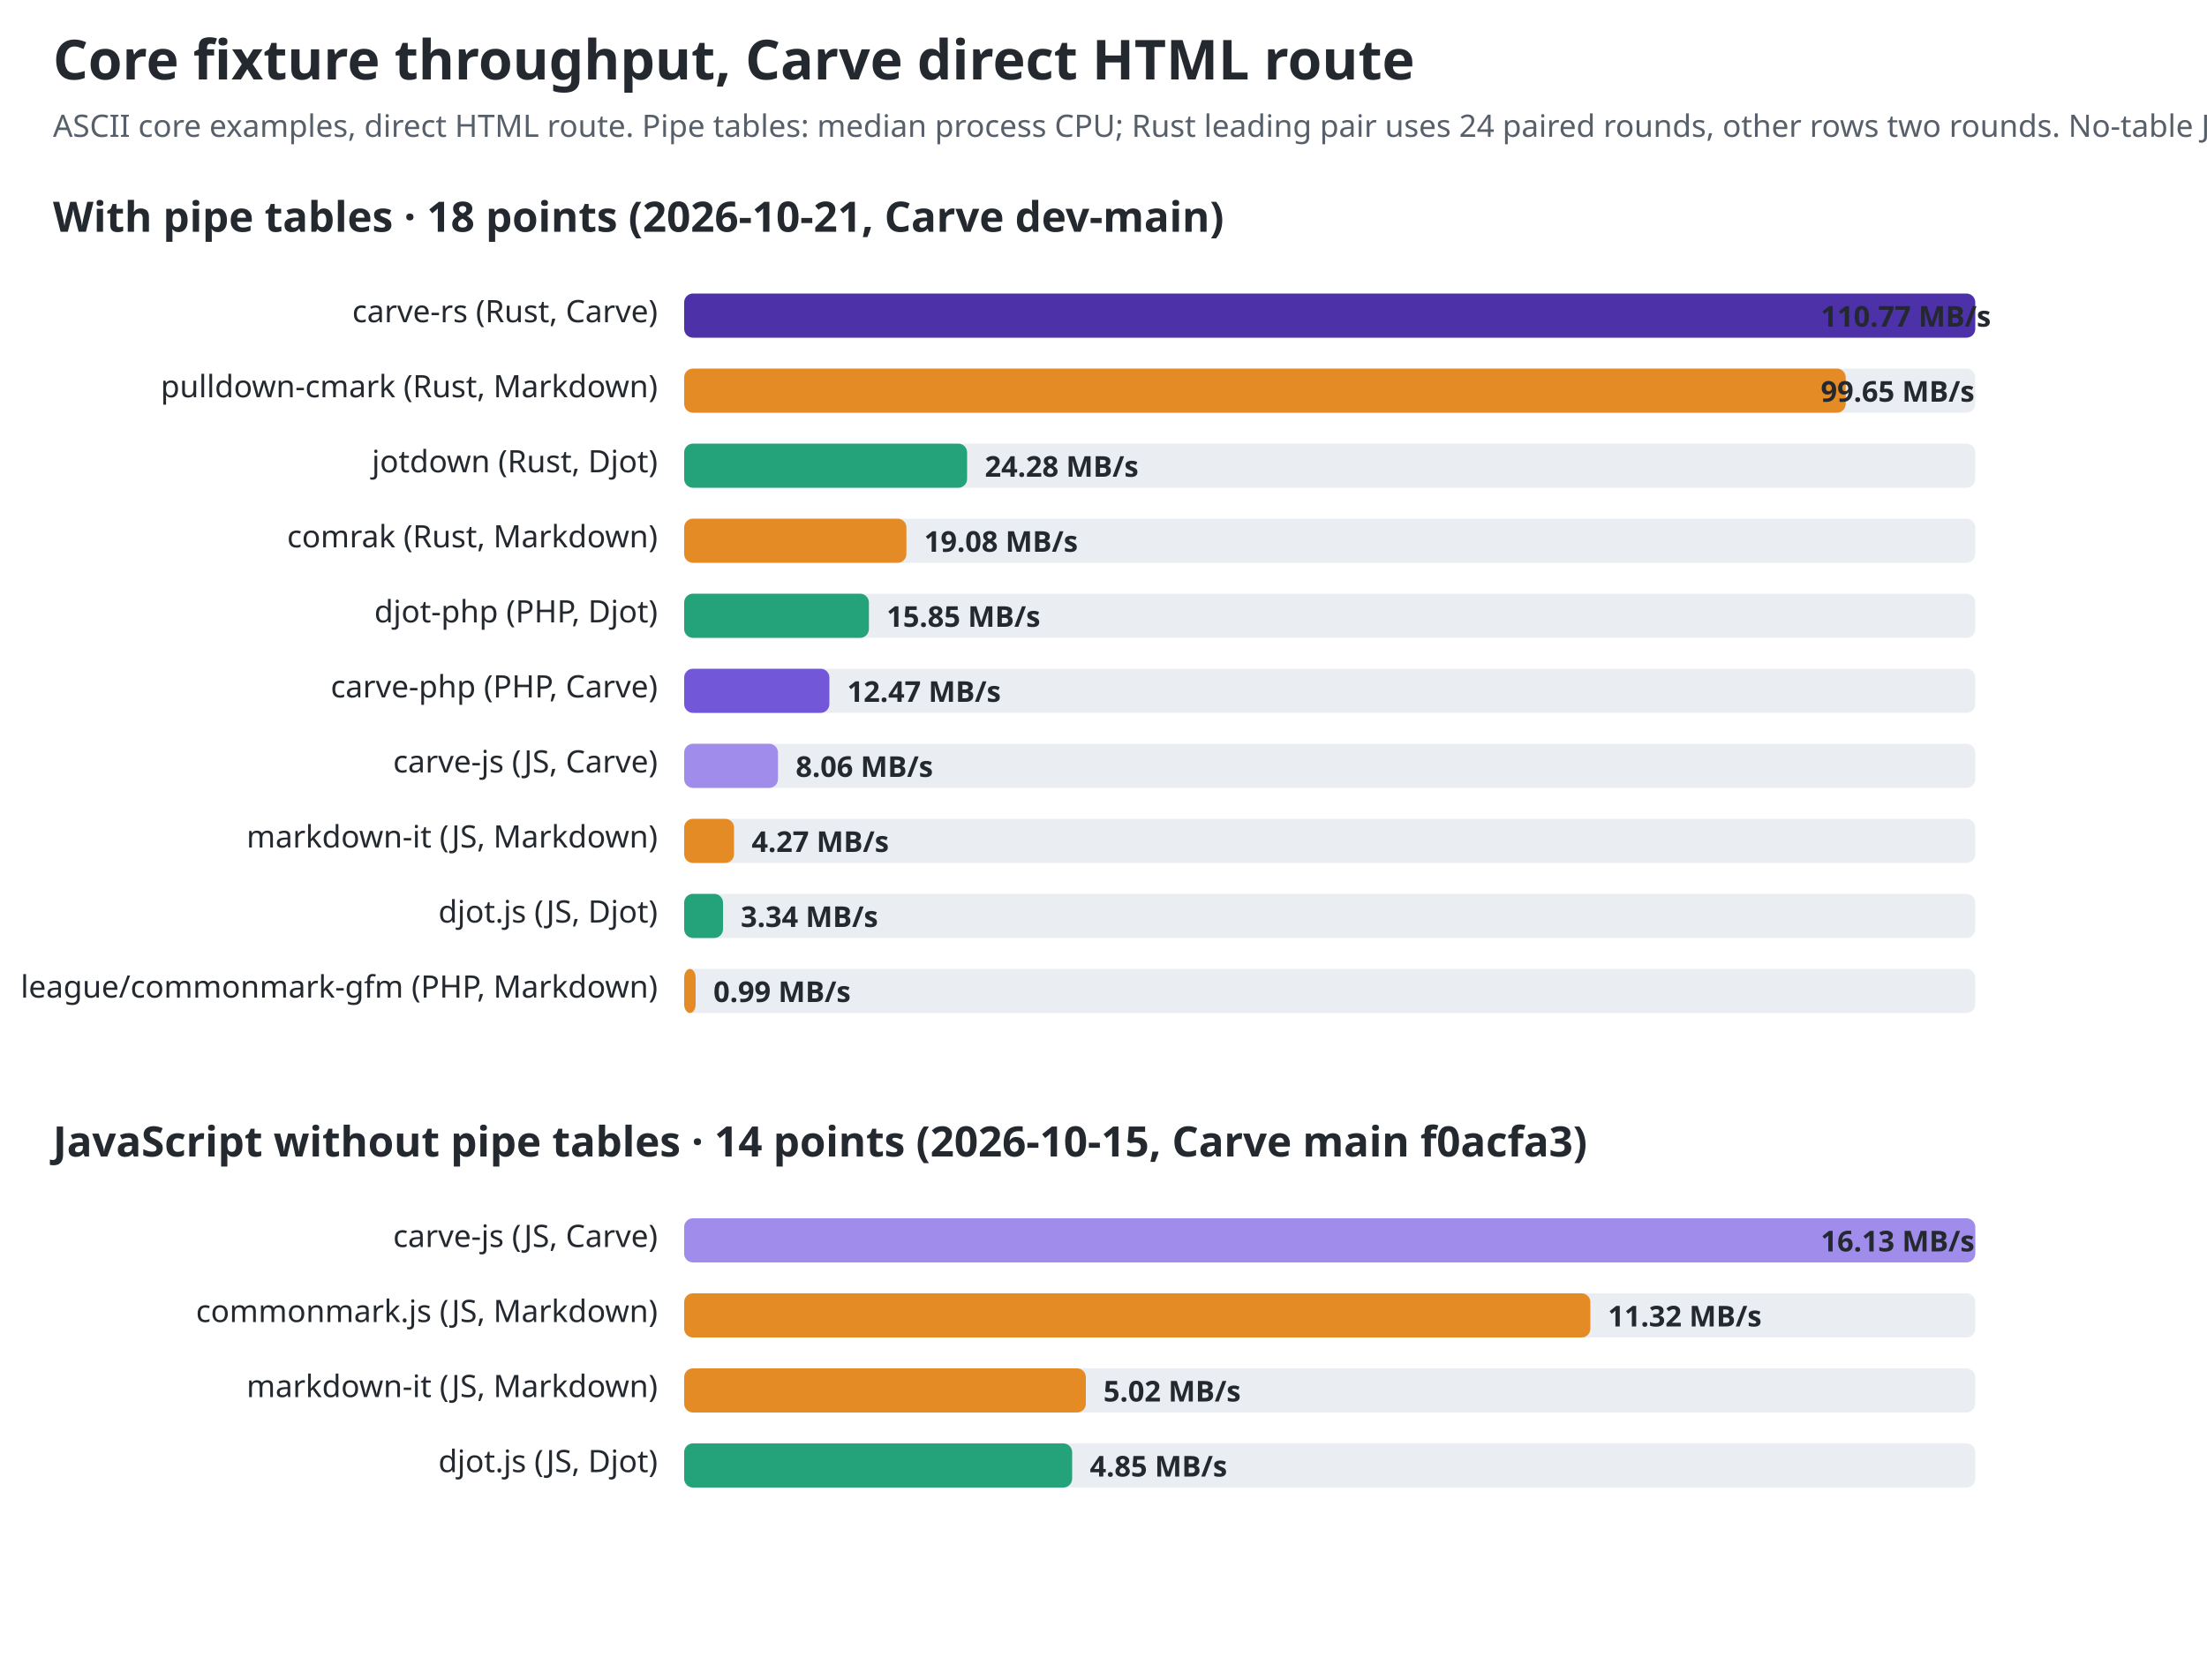
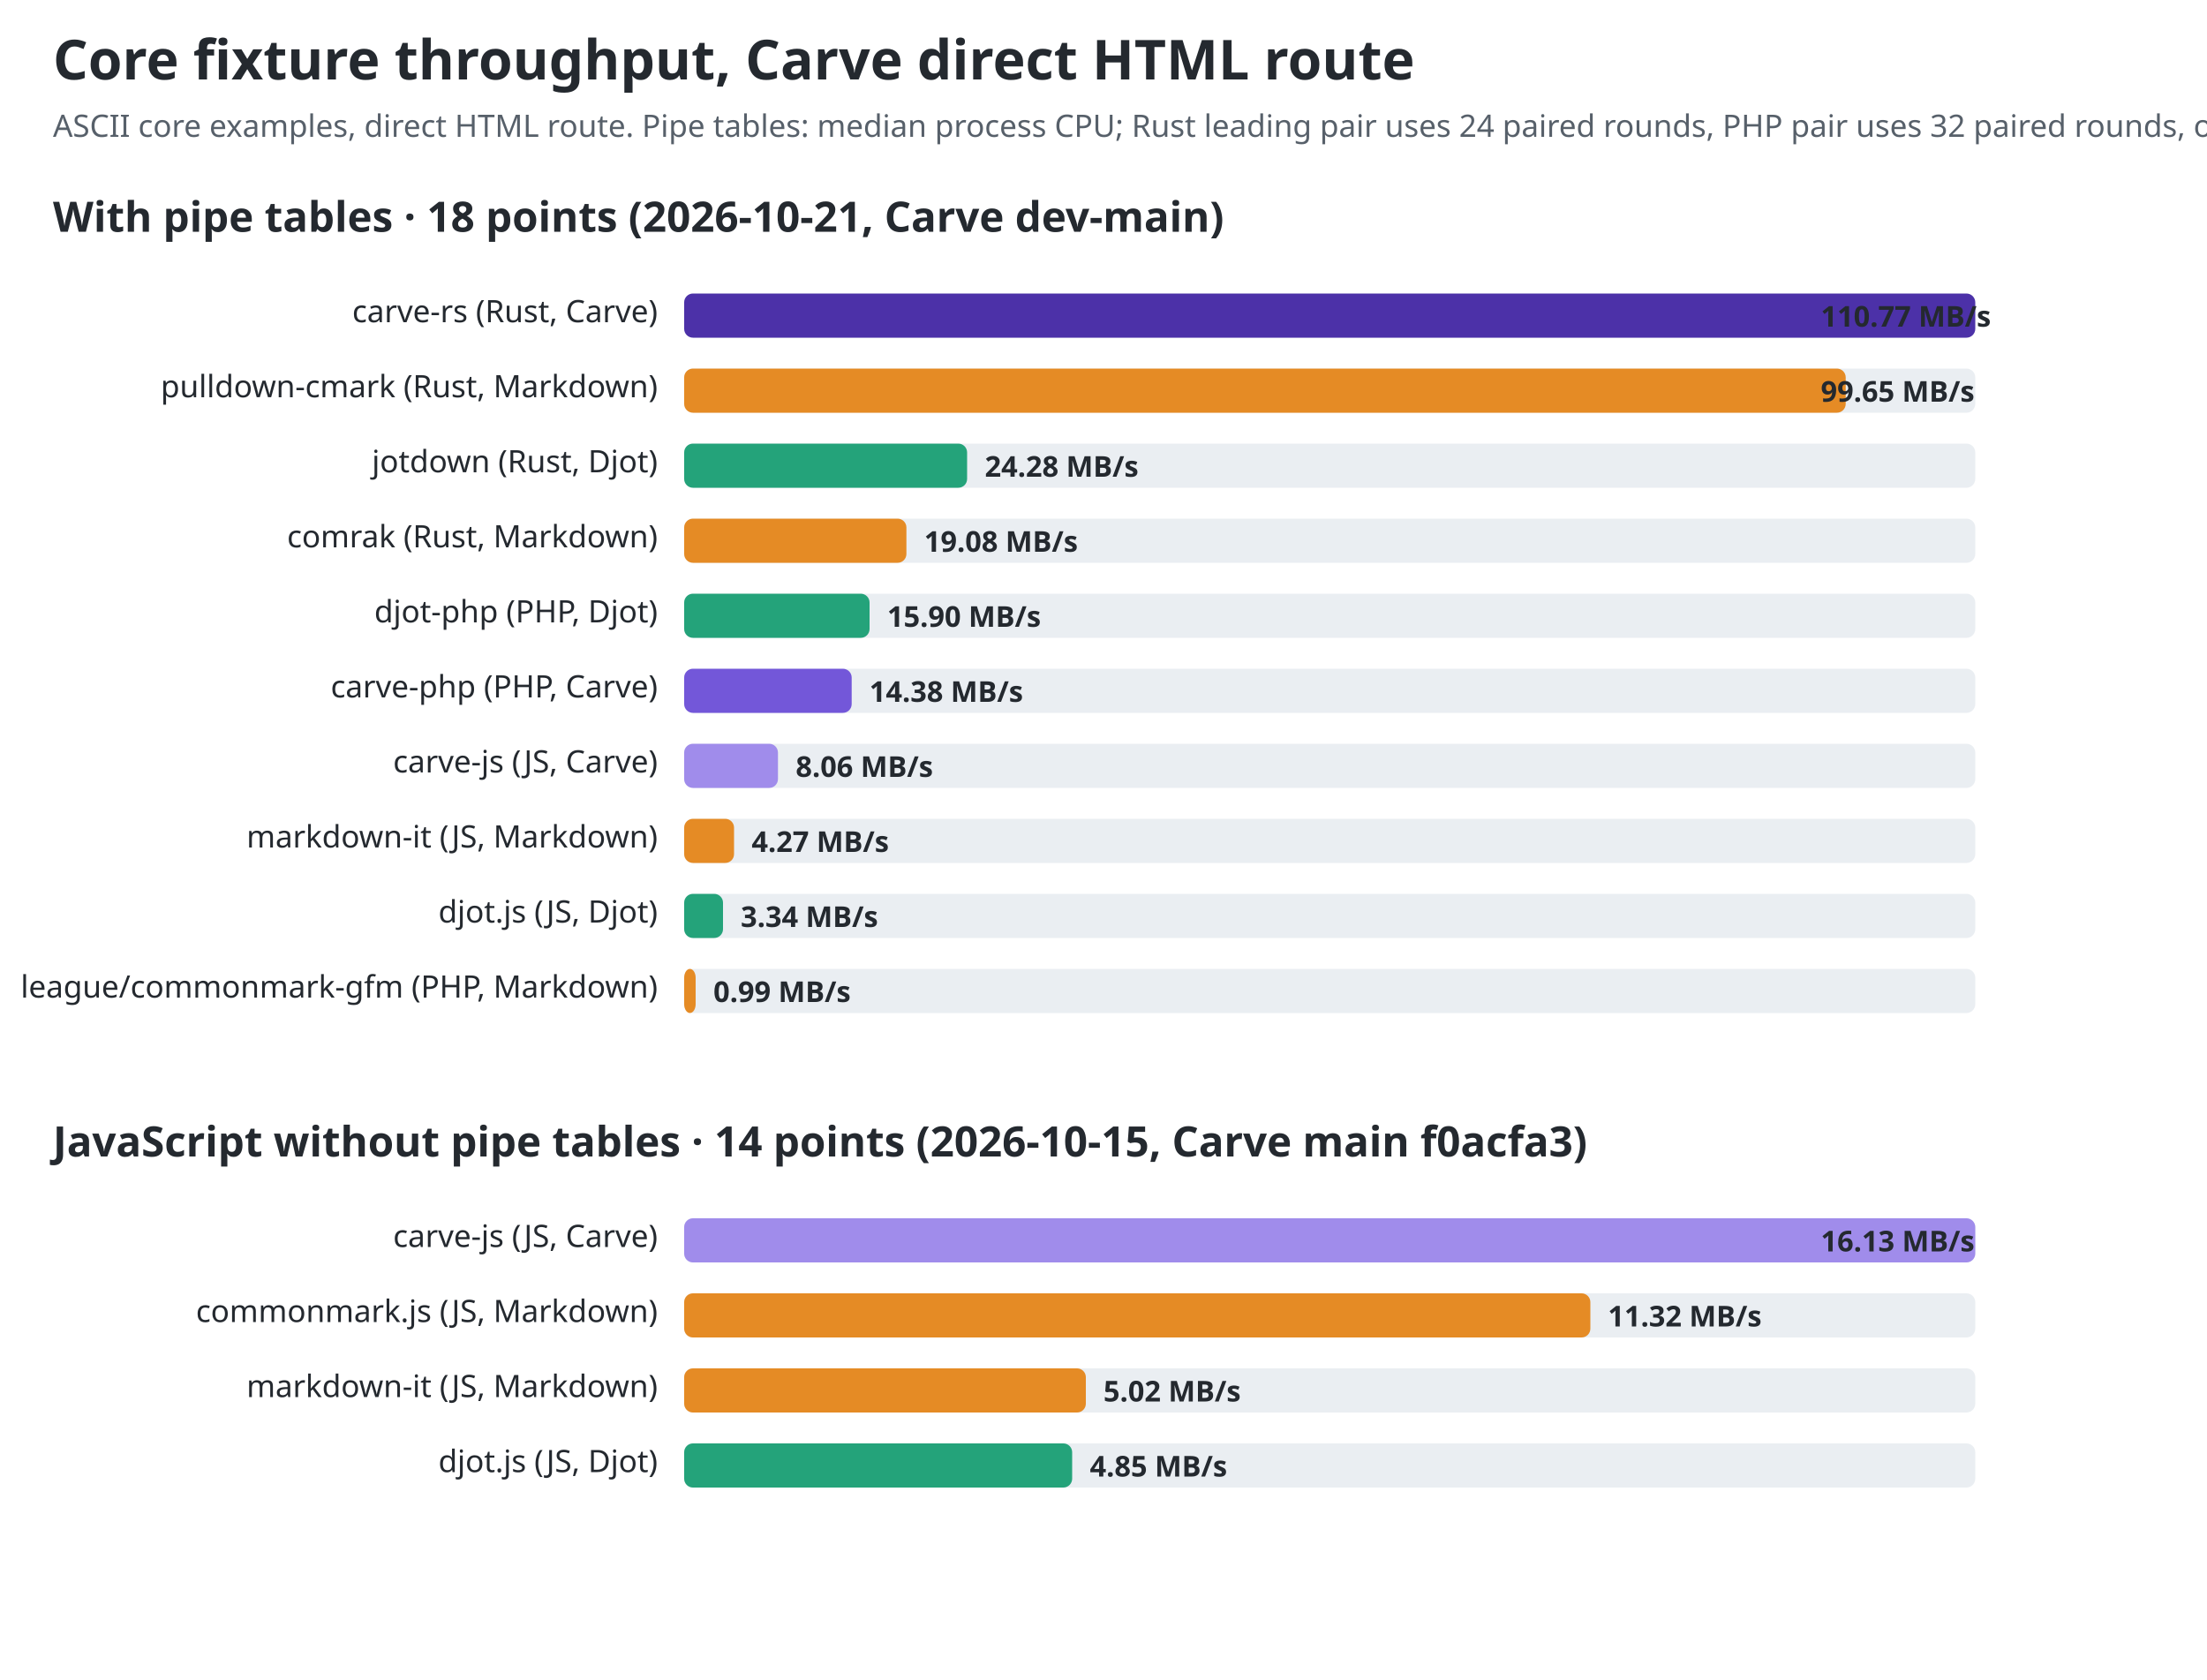
<svg xmlns="http://www.w3.org/2000/svg" width="1000" height="761" viewBox="0 0 1000 761" role="img" aria-labelledby="title desc">
  <style>text{font-family:ui-sans-serif,system-ui,sans-serif;fill:#24292f}.title{font-size:25px;font-weight:700}.sub{font-size:14px;fill:#57606a}.group{font-size:19px;font-weight:650}.label{font-size:14px}.value{font-size:13px;font-weight:650;fill:#24292f}.track{fill:#eaeef2}@media(prefers-color-scheme:dark){text,.value{fill:#f0f6fc}.sub{fill:#8c959f}.track{fill:#30363d}}</style>
  <text id="chart-title" class="title" x="24" y="36">Core fixture throughput, Carve direct HTML route</text>
-   <text class="sub" x="24" y="62">ASCII core examples, direct HTML route. Pipe tables: median process CPU; Rust leading pair uses 24 paired rounds, other rows two rounds. No-table JS: wall-time median; no-table panel: JS f0acfa3. Carve commits: JS 2ce388c, PHP 2a7a381, Rust 47fdd7e.</text>
+   <text class="sub" x="24" y="62">ASCII core examples, direct HTML route. Pipe tables: median process CPU; Rust leading pair uses 24 paired rounds, PHP pair uses 32 paired rounds, other rows two rounds. No-table JS: wall-time median; no-table panel: JS f0acfa3. Carve commits: JS 2ce388c, PHP 760df44, Rust 47fdd7e.</text>
  <text class="group" x="24" y="105">With pipe tables · 18 points (2026-10-21, Carve dev-main)</text>
  <text class="label" x="298" y="146" text-anchor="end">carve-rs (Rust, Carve)</text>
  <rect class="track" x="310" y="133" width="585" height="20" rx="4" />
  <rect x="310" y="133" width="585.0" height="20" rx="4" fill="#4c31a8" />
  <text class="value" x="825" y="148">110.77 MB/s</text>
  <text class="label" x="298" y="180" text-anchor="end">pulldown-cmark (Rust, Markdown)</text>
  <rect class="track" x="310" y="167" width="585" height="20" rx="4" />
  <rect x="310" y="167" width="526.3" height="20" rx="4" fill="#e58b25" />
  <text class="value" x="825" y="182">99.65 MB/s</text>
  <text class="label" x="298" y="214" text-anchor="end">jotdown (Rust, Djot)</text>
  <rect class="track" x="310" y="201" width="585" height="20" rx="4" />
  <rect x="310" y="201" width="128.2" height="20" rx="4" fill="#24a37a" />
  <text class="value" x="446.216" y="216">24.28 MB/s</text>
  <text class="label" x="298" y="248" text-anchor="end">comrak (Rust, Markdown)</text>
  <rect class="track" x="310" y="235" width="585" height="20" rx="4" />
  <rect x="310" y="235" width="100.7" height="20" rx="4" fill="#e58b25" />
  <text class="value" x="418.74" y="250">19.08 MB/s</text>
  <text class="label" x="298" y="282" text-anchor="end">djot-php (PHP, Djot)</text>
  <rect class="track" x="310" y="269" width="585" height="20" rx="4" />
-   <rect x="310" y="269" width="83.7" height="20" rx="4" fill="#24a37a" />
-   <text class="value" x="401.713" y="284">15.85 MB/s</text>
+   <rect x="310" y="269" width="84.0" height="20" rx="4" fill="#24a37a" />
+   <text class="value" x="401.989" y="284">15.90 MB/s</text>
  <text class="label" x="298" y="316" text-anchor="end">carve-php (PHP, Carve)</text>
  <rect class="track" x="310" y="303" width="585" height="20" rx="4" />
-   <rect x="310" y="303" width="65.8" height="20" rx="4" fill="#7357d9" />
-   <text class="value" x="383.85" y="318">12.47 MB/s</text>
+   <rect x="310" y="303" width="75.9" height="20" rx="4" fill="#7357d9" />
+   <text class="value" x="393.923" y="318">14.38 MB/s</text>
  <text class="label" x="298" y="350" text-anchor="end">carve-js (JS, Carve)</text>
  <rect class="track" x="310" y="337" width="585" height="20" rx="4" />
  <rect x="310" y="337" width="42.5" height="20" rx="4" fill="#a08ceb" />
  <text class="value" x="360.545" y="352">8.06 MB/s</text>
  <text class="label" x="298" y="384" text-anchor="end">markdown-it (JS, Markdown)</text>
  <rect class="track" x="310" y="371" width="585" height="20" rx="4" />
  <rect x="310" y="371" width="22.6" height="20" rx="4" fill="#e58b25" />
  <text class="value" x="340.56" y="386">4.27 MB/s</text>
  <text class="label" x="298" y="418" text-anchor="end">djot.js (JS, Djot)</text>
  <rect class="track" x="310" y="405" width="585" height="20" rx="4" />
  <rect x="310" y="405" width="17.6" height="20" rx="4" fill="#24a37a" />
  <text class="value" x="335.632" y="420">3.34 MB/s</text>
  <text class="label" x="298" y="452" text-anchor="end">league/commonmark-gfm (PHP, Markdown)</text>
  <rect class="track" x="310" y="439" width="585" height="20" rx="4" />
  <rect x="310" y="439" width="5.2" height="20" rx="4" fill="#e58b25" />
  <text class="value" x="323.239" y="454">0.99 MB/s</text>
  <text class="group" x="24" y="524">JavaScript without pipe tables · 14 points (2026-10-15, Carve main f0acfa3)</text>
  <text class="label" x="298" y="565" text-anchor="end">carve-js (JS, Carve)</text>
  <rect class="track" x="310" y="552" width="585" height="20" rx="4" />
  <rect x="310" y="552" width="585.0" height="20" rx="4" fill="#a08ceb" />
  <text class="value" x="825" y="567">16.13 MB/s</text>
  <text class="label" x="298" y="599" text-anchor="end">commonmark.js (JS, Markdown)</text>
  <rect class="track" x="310" y="586" width="585" height="20" rx="4" />
  <rect x="310" y="586" width="410.6" height="20" rx="4" fill="#e58b25" />
  <text class="value" x="728.55" y="601">11.32 MB/s</text>
  <text class="label" x="298" y="633" text-anchor="end">markdown-it (JS, Markdown)</text>
  <rect class="track" x="310" y="620" width="585" height="20" rx="4" />
  <rect x="310" y="620" width="182.0" height="20" rx="4" fill="#e58b25" />
  <text class="value" x="499.978" y="635">5.02 MB/s</text>
  <text class="label" x="298" y="667" text-anchor="end">djot.js (JS, Djot)</text>
  <rect class="track" x="310" y="654" width="585" height="20" rx="4" />
  <rect x="310" y="654" width="175.8" height="20" rx="4" fill="#24a37a" />
  <text class="value" x="493.817" y="669">4.85 MB/s</text>
</svg>
